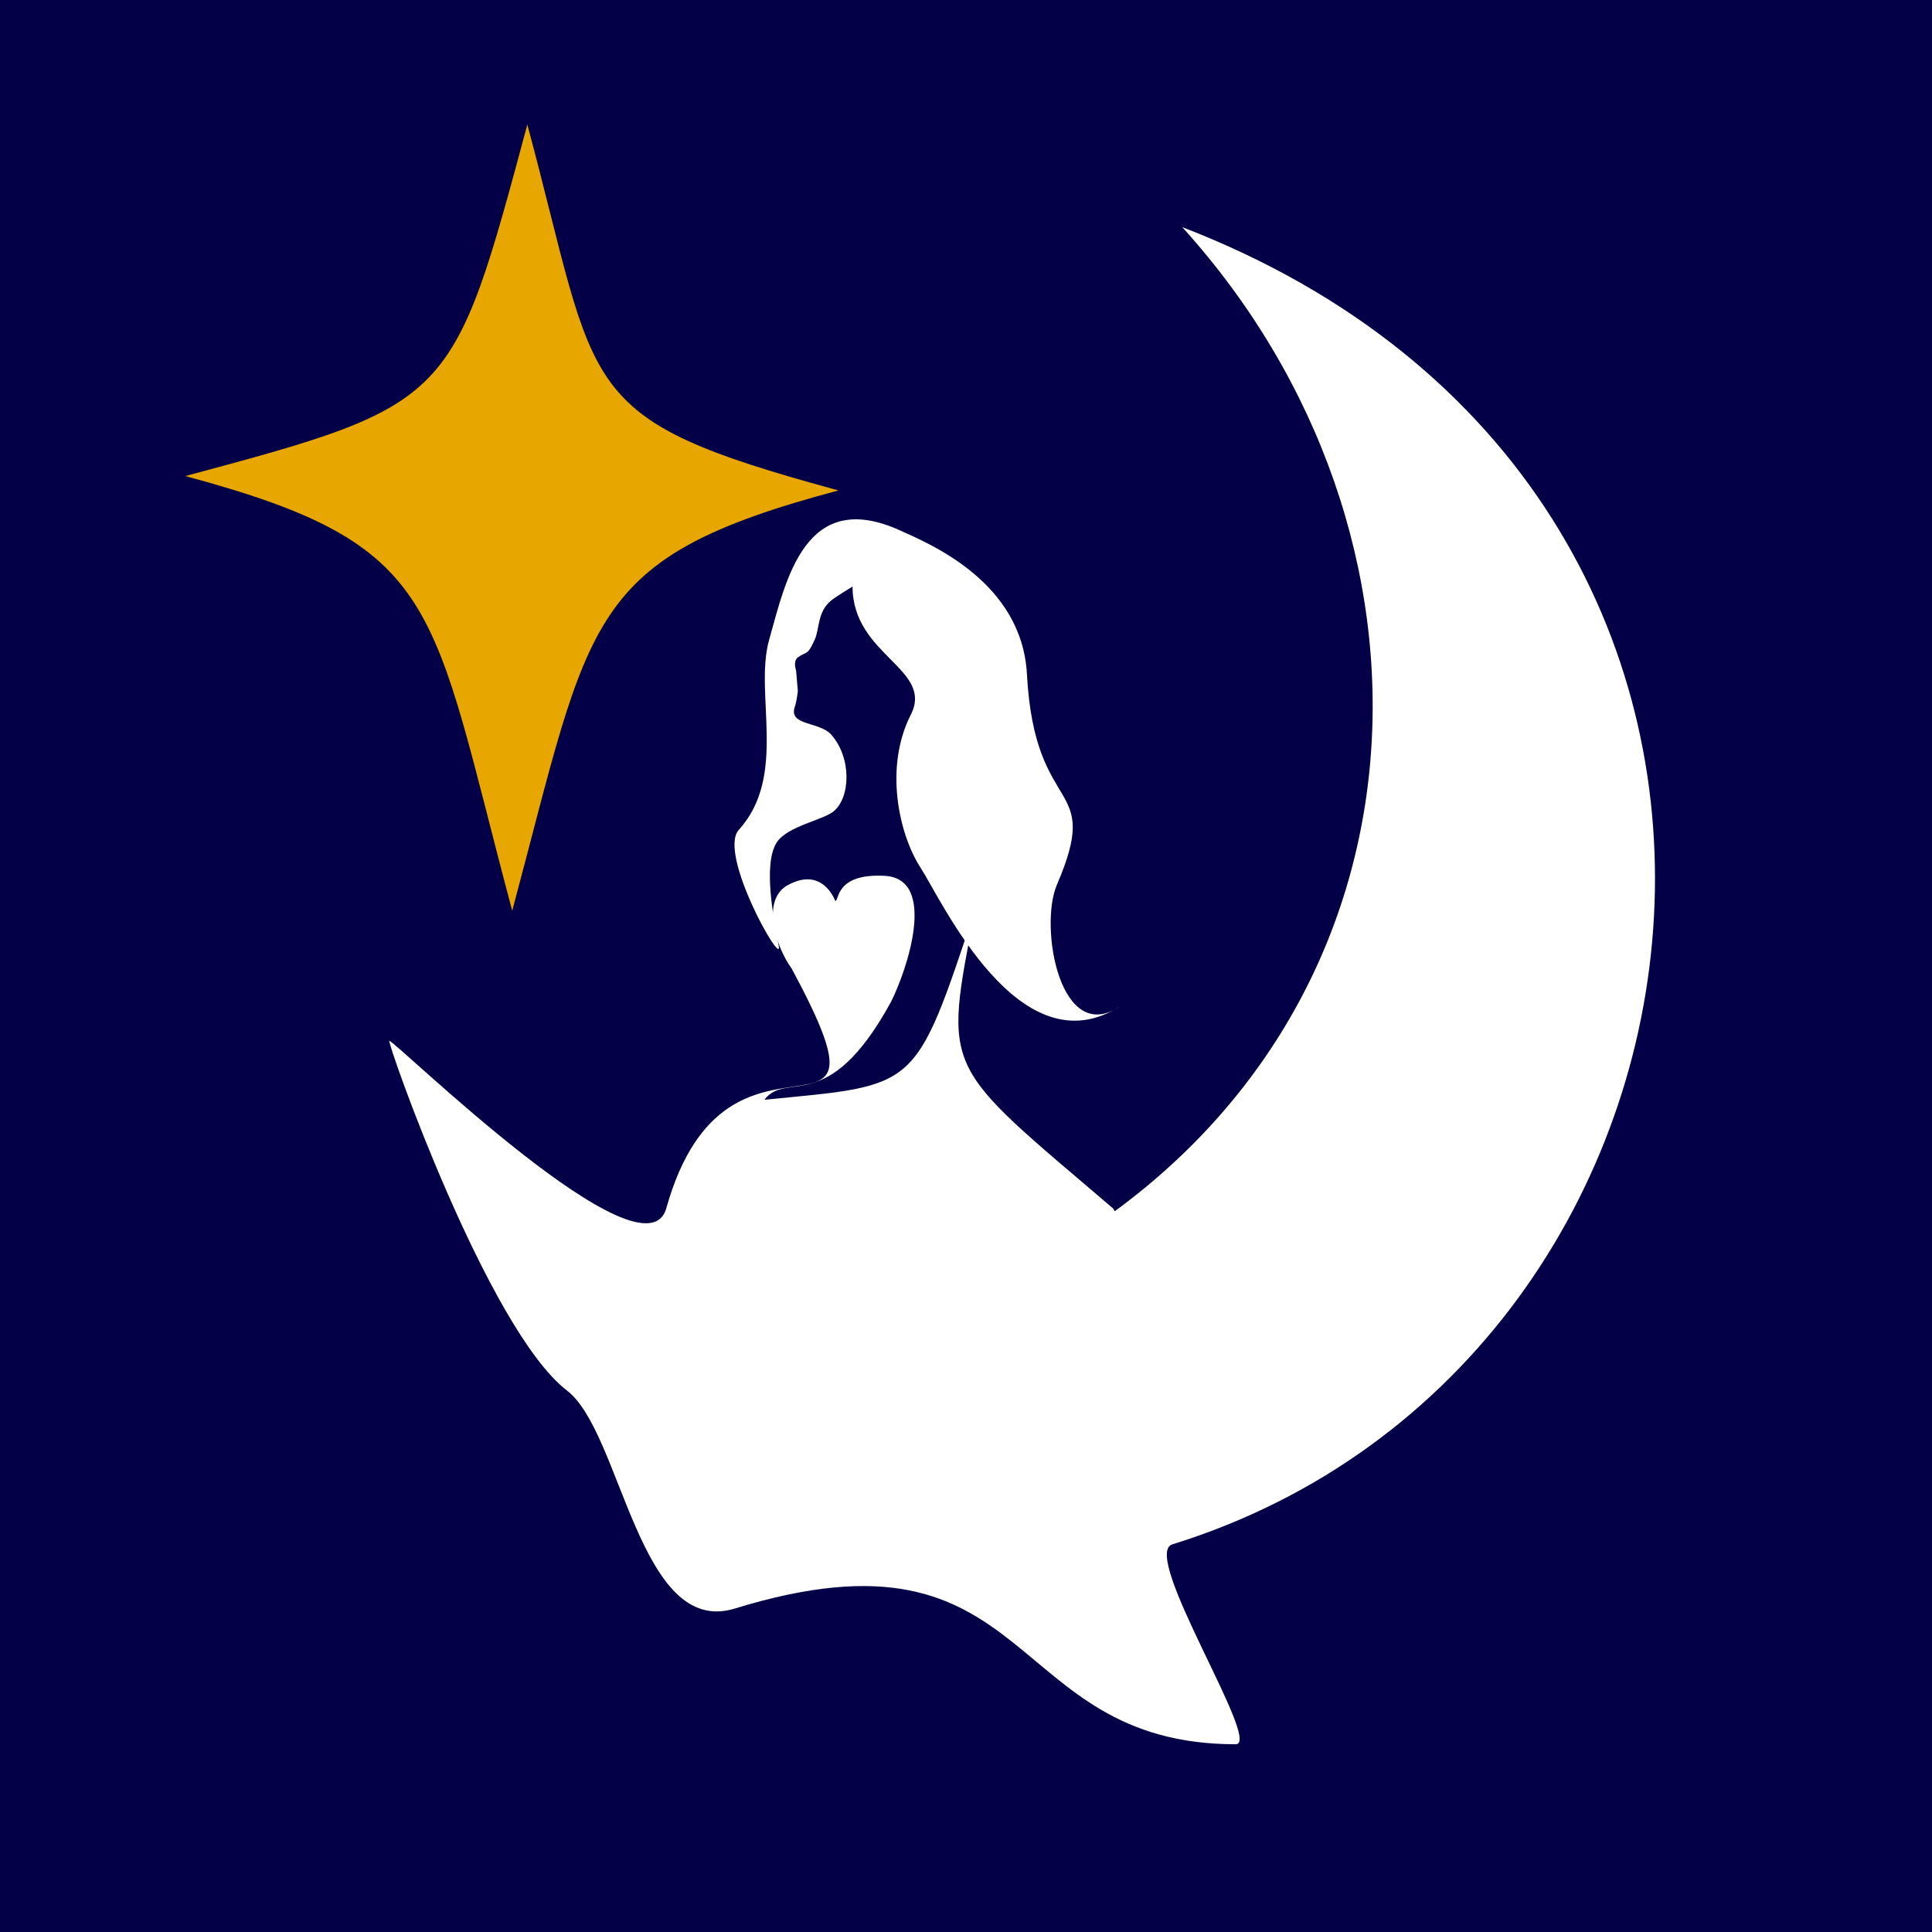
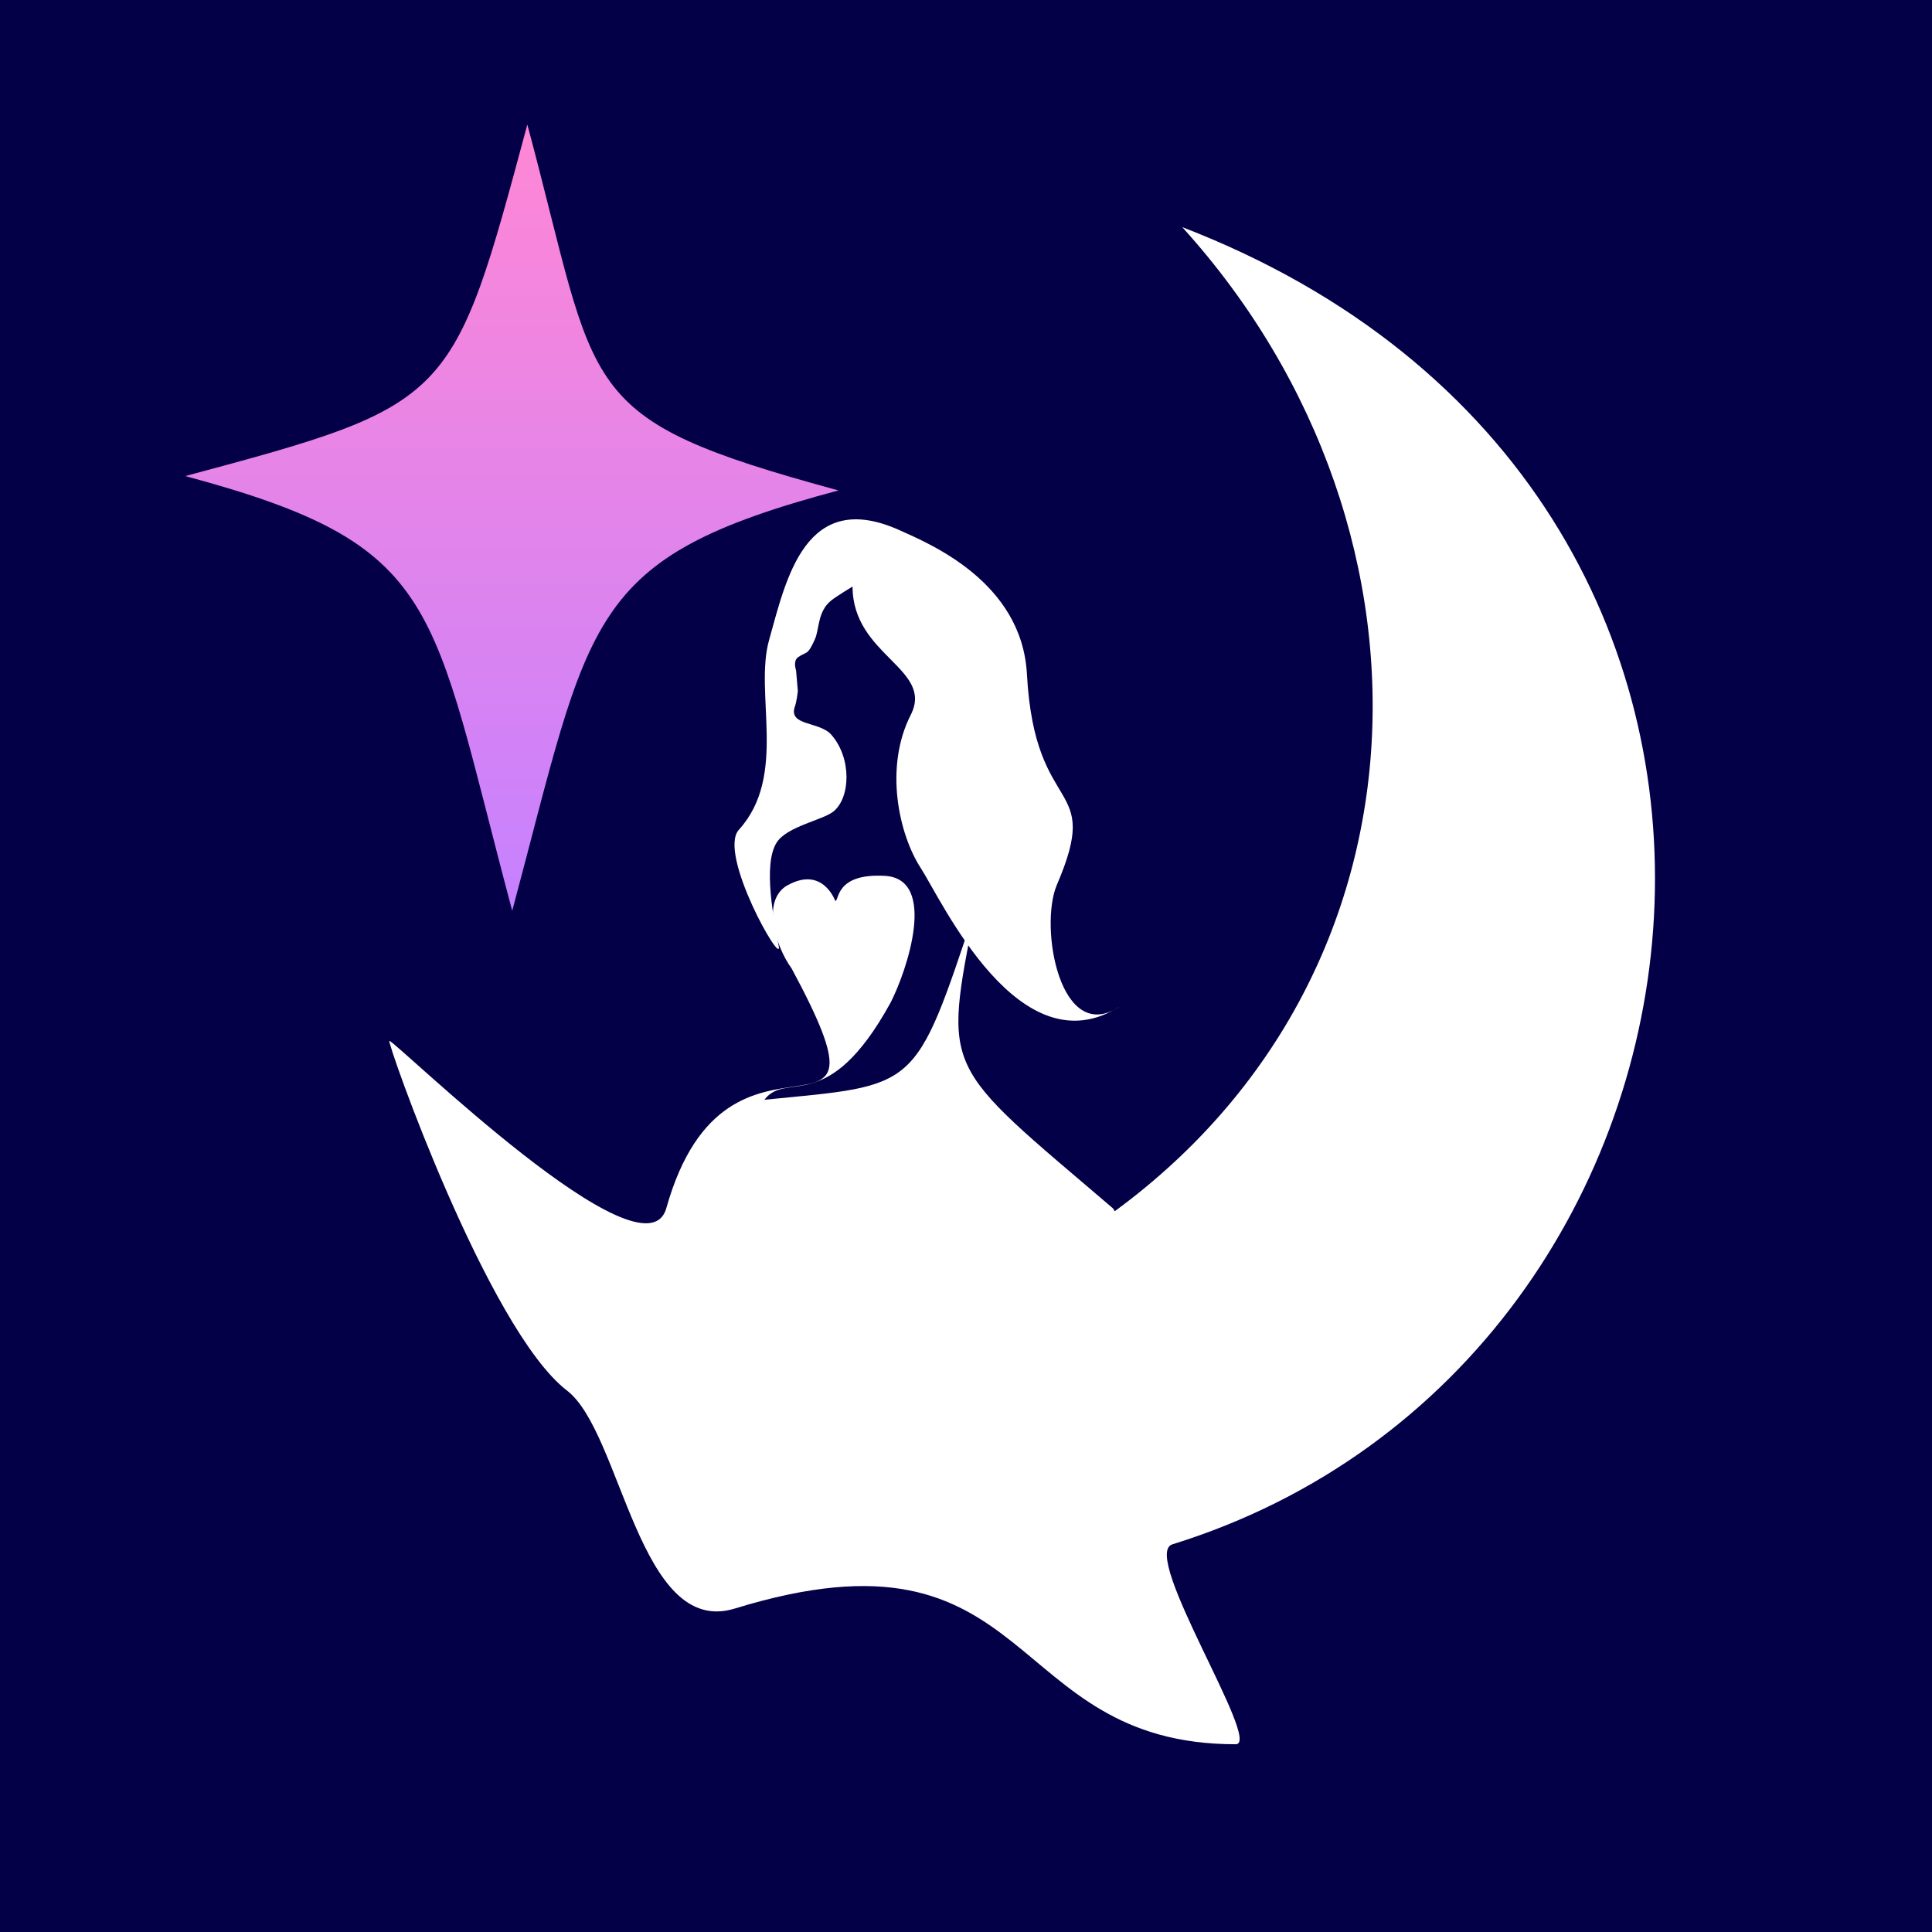
<svg xmlns="http://www.w3.org/2000/svg" id="Layer_2" viewBox="0 0 78 78">
  <defs>
    <style>
      .cls-1 {
        fill: #040047;
      }

      .cls-2 {
-         fill: #fff;
+         fill: url(#linear-gradient);
      }

      .cls-3 {
-         fill: #e8a600;
+         fill: #fff;
      }
    </style>
+     <linearGradient id="linear-gradient" x1="20.67" y1="5.03" x2="20.67" y2="36.77" gradientUnits="userSpaceOnUse">
+       <stop offset="0" stop-color="#ff87d5" />
+       <stop offset="1" stop-color="#c681ff" />
+     </linearGradient>
  </defs>
  <g id="bckgrnd_x5F_logo">
    <rect class="cls-1" width="78" height="78" />
    <g>
-       <path class="cls-3" d="M33.85,19.8c-10.27,2.74-9.98,5.07-13.17,16.97-3.33-12.46-2.77-14.75-13.2-17.55,10.82-2.9,10.79-2.97,13.81-14.19,2.94,10.93,1.79,11.84,12.56,14.77Z" />
-       <path class="cls-2" d="M32.21,27.89c0,.05-.05.43-.11.61-.31.82.97.61,1.46,1.16.83.94.78,2.54.09,3.1-.43.35-1.87.6-2.29,1.25-.58.9-.1,3.18.08,4.19.16.89-2.48-3.74-1.61-4.7,1.98-2.18.61-5.49,1.22-7.66.69-2.46,1.46-6.17,5.3-4.42,1.17.53,4.91,2.07,5.11,5.8.32,5.89,3.07,4.17,1.21,8.5-.73,1.7.13,6.55,2.56,4.9-4.07,2.62-7.22-4.29-8.06-5.58-.88-1.36-1.48-4.06-.4-6.18.95-1.87-2.35-2.39-2.35-5.18,0,0-.68.41-.87.57-.56.46-.46,1.16-.66,1.58-.3.66-.31.45-.68.71-.13.1-.14.3-.07.53" />
-       <path class="cls-2" d="M31.8,35.74c1.42-.79,1.92.63,1.92.63.17.02-.02-1.12,2-1.01,2.16.12.88,3.86.24,5.11-2.55,4.65-4.18,2.73-5.1,3.93,6.21-.61,6.05-.3,8.51-7.69-1.29,6.68-1.37,6.15,5.57,12.08,1.86,2.99-5.83,4.72-1.64,1.27,14.96-9.41,15.63-28.54,4.43-40.89,27.65,10.65,23.27,45.84-.4,53.18-1.31.41,3.65,8.07,2.56,8.07-9.47,0-7.94-9.26-20.22-5.48-3.88,1.2-4.57-7.11-6.78-8.8-3.2-2.46-7.31-14.16-7.17-14.12.33.09,10.3,9.86,11.18,6.76,2.49-8.87,9.72-1.03,5.06-9.68-.64-.88-1.25-2.76-.15-3.37Z" />
+       <path class="cls-2" d="M33.85,19.8c-10.27,2.74-9.98,5.07-13.17,16.97-3.33-12.46-2.77-14.75-13.2-17.55,10.82-2.9,10.79-2.97,13.81-14.19,2.94,10.93,1.79,11.84,12.56,14.77Z" />
+       <path class="cls-3" d="M32.21,27.89c0,.05-.05.43-.11.61-.31.82.97.61,1.46,1.16.83.94.78,2.54.09,3.1-.43.35-1.87.6-2.29,1.25-.58.9-.1,3.18.08,4.19.16.89-2.48-3.74-1.61-4.7,1.98-2.18.61-5.49,1.22-7.66.69-2.46,1.46-6.17,5.3-4.42,1.17.53,4.91,2.07,5.11,5.8.32,5.89,3.07,4.17,1.21,8.5-.73,1.7.13,6.55,2.56,4.9-4.07,2.62-7.22-4.29-8.06-5.58-.88-1.36-1.48-4.06-.4-6.18.95-1.87-2.35-2.39-2.35-5.18,0,0-.68.41-.87.57-.56.46-.46,1.16-.66,1.58-.3.66-.31.45-.68.71-.13.1-.14.3-.07.53" />
+       <path class="cls-3" d="M31.8,35.74c1.42-.79,1.92.63,1.92.63.17.02-.02-1.12,2-1.01,2.16.12.88,3.86.24,5.11-2.55,4.65-4.18,2.73-5.1,3.93,6.21-.61,6.05-.3,8.51-7.69-1.29,6.68-1.37,6.15,5.57,12.08,1.86,2.99-5.83,4.72-1.64,1.27,14.96-9.41,15.63-28.54,4.43-40.89,27.65,10.65,23.27,45.84-.4,53.18-1.31.41,3.65,8.07,2.56,8.07-9.47,0-7.94-9.26-20.22-5.48-3.88,1.2-4.57-7.11-6.78-8.8-3.2-2.46-7.31-14.16-7.17-14.12.33.09,10.3,9.86,11.18,6.76,2.49-8.87,9.72-1.03,5.06-9.68-.64-.88-1.25-2.76-.15-3.37Z" />
    </g>
  </g>
</svg>
